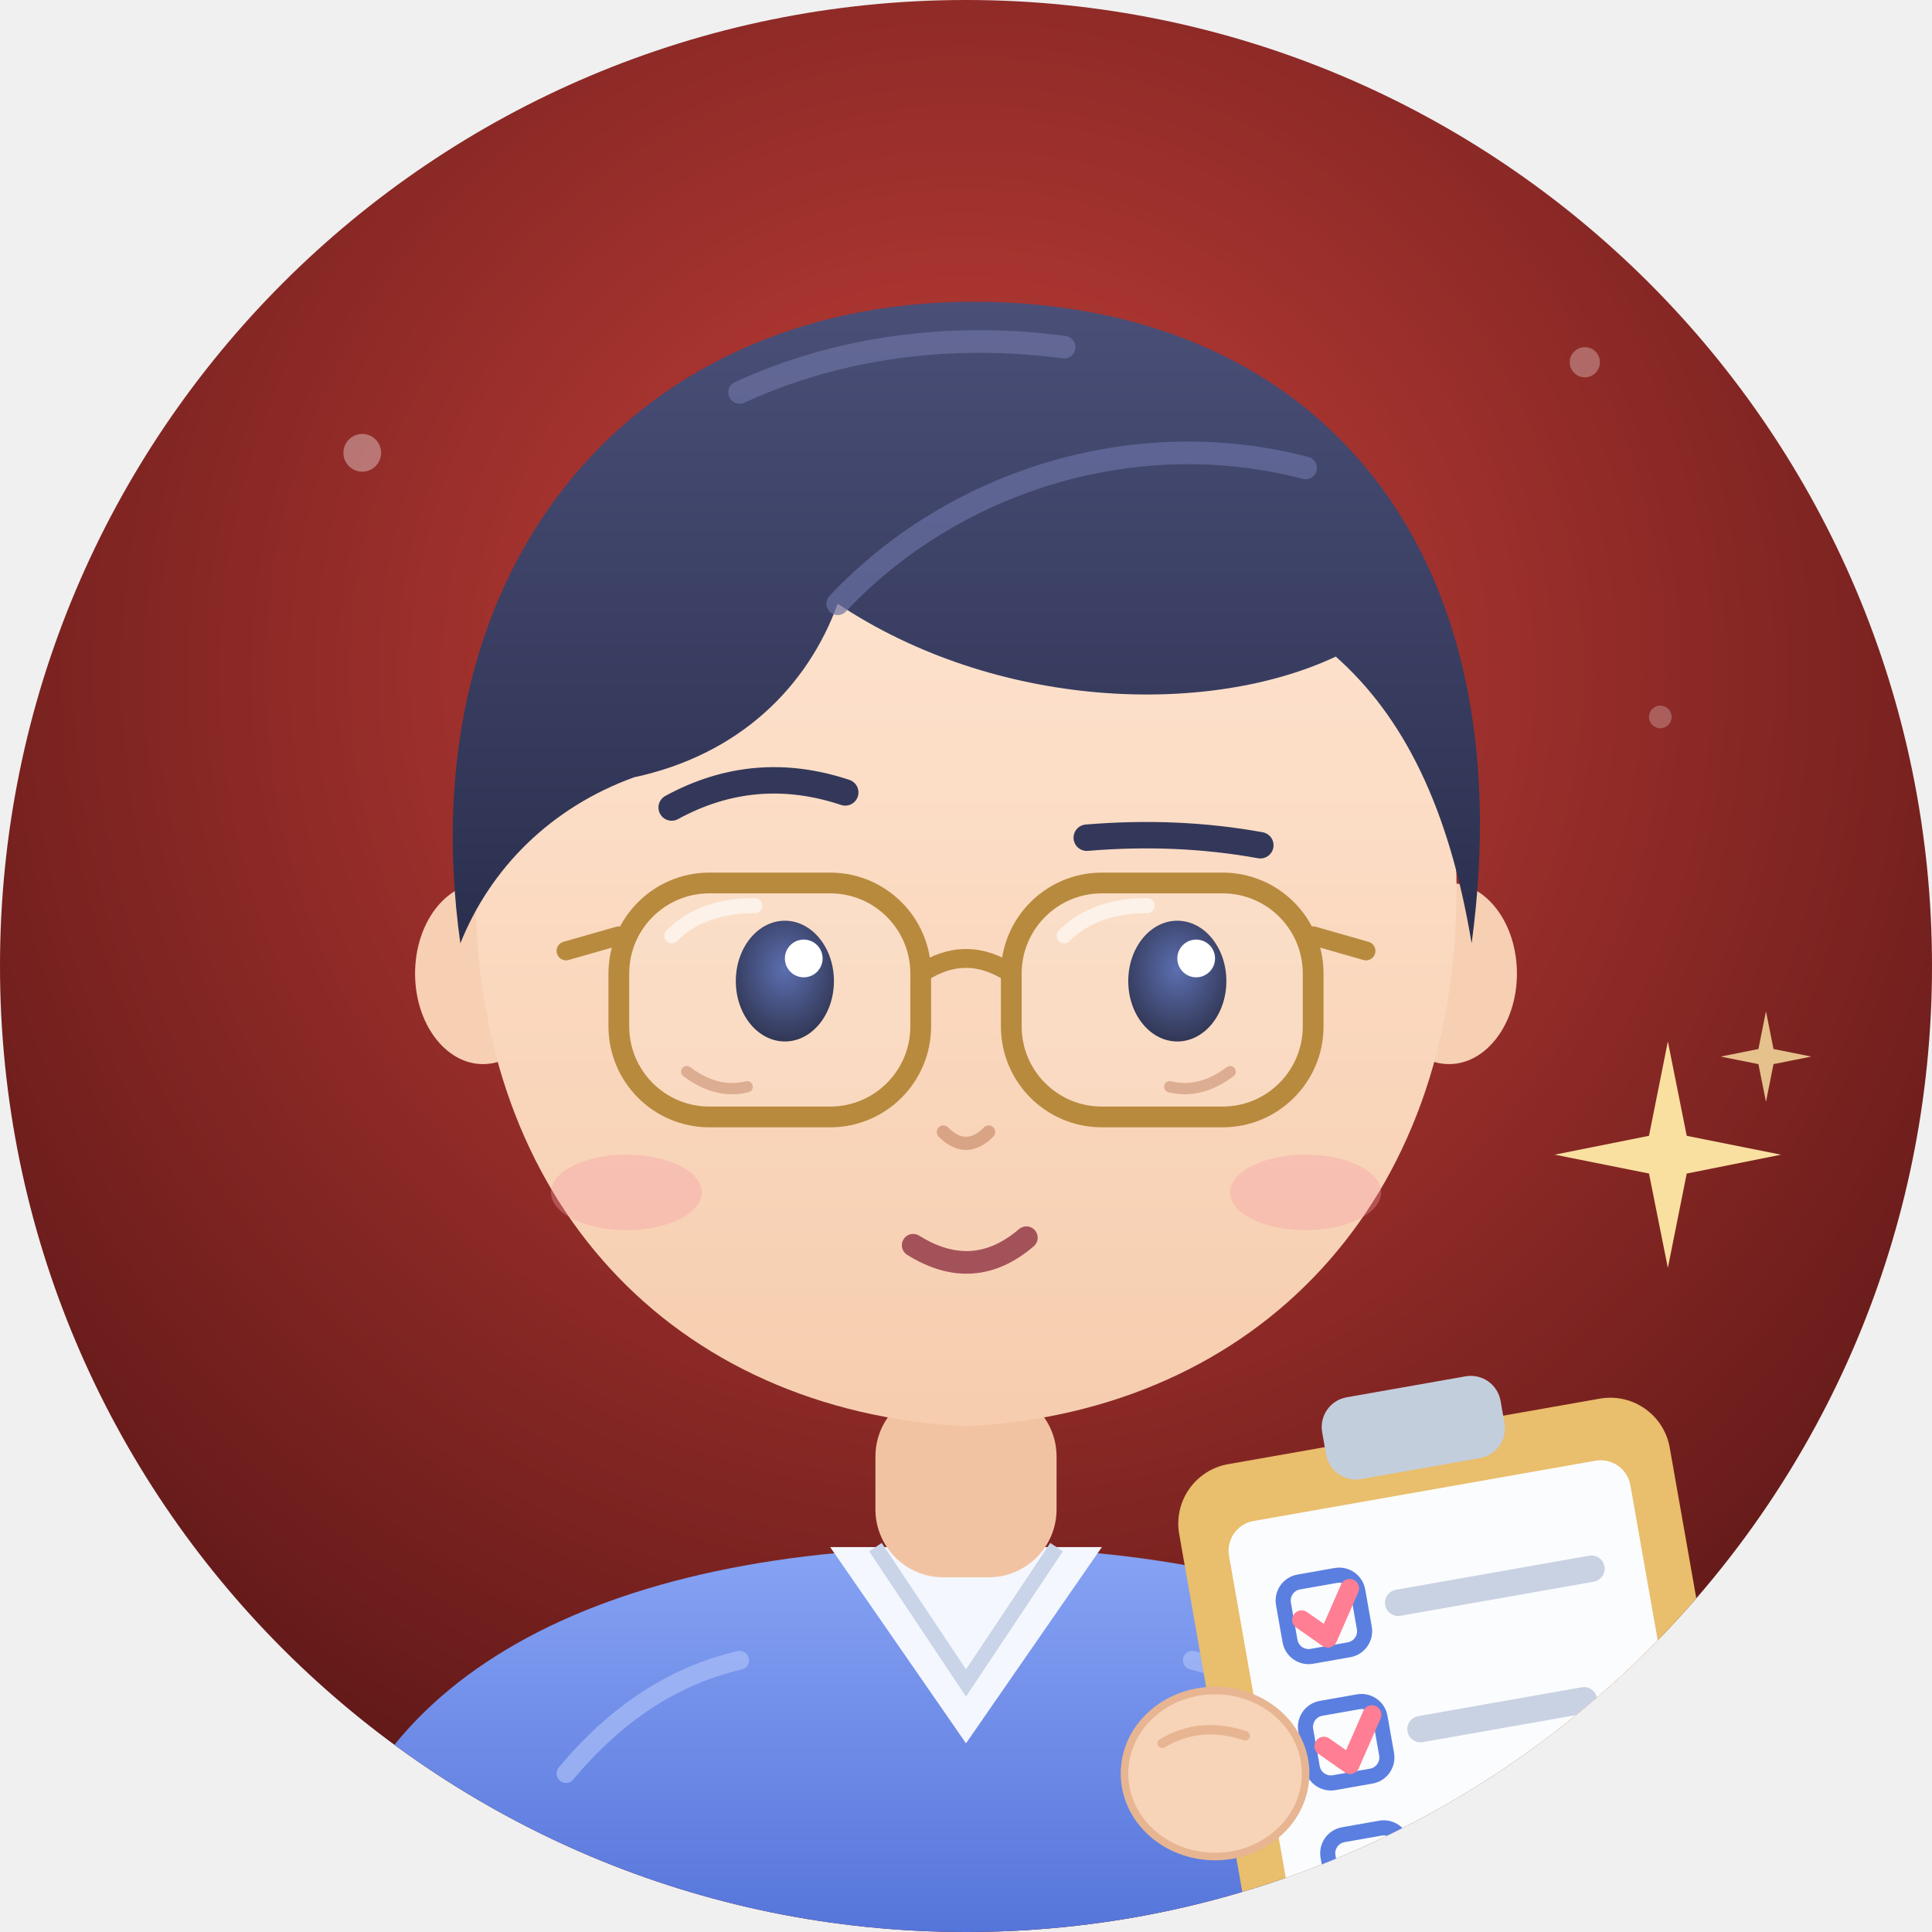
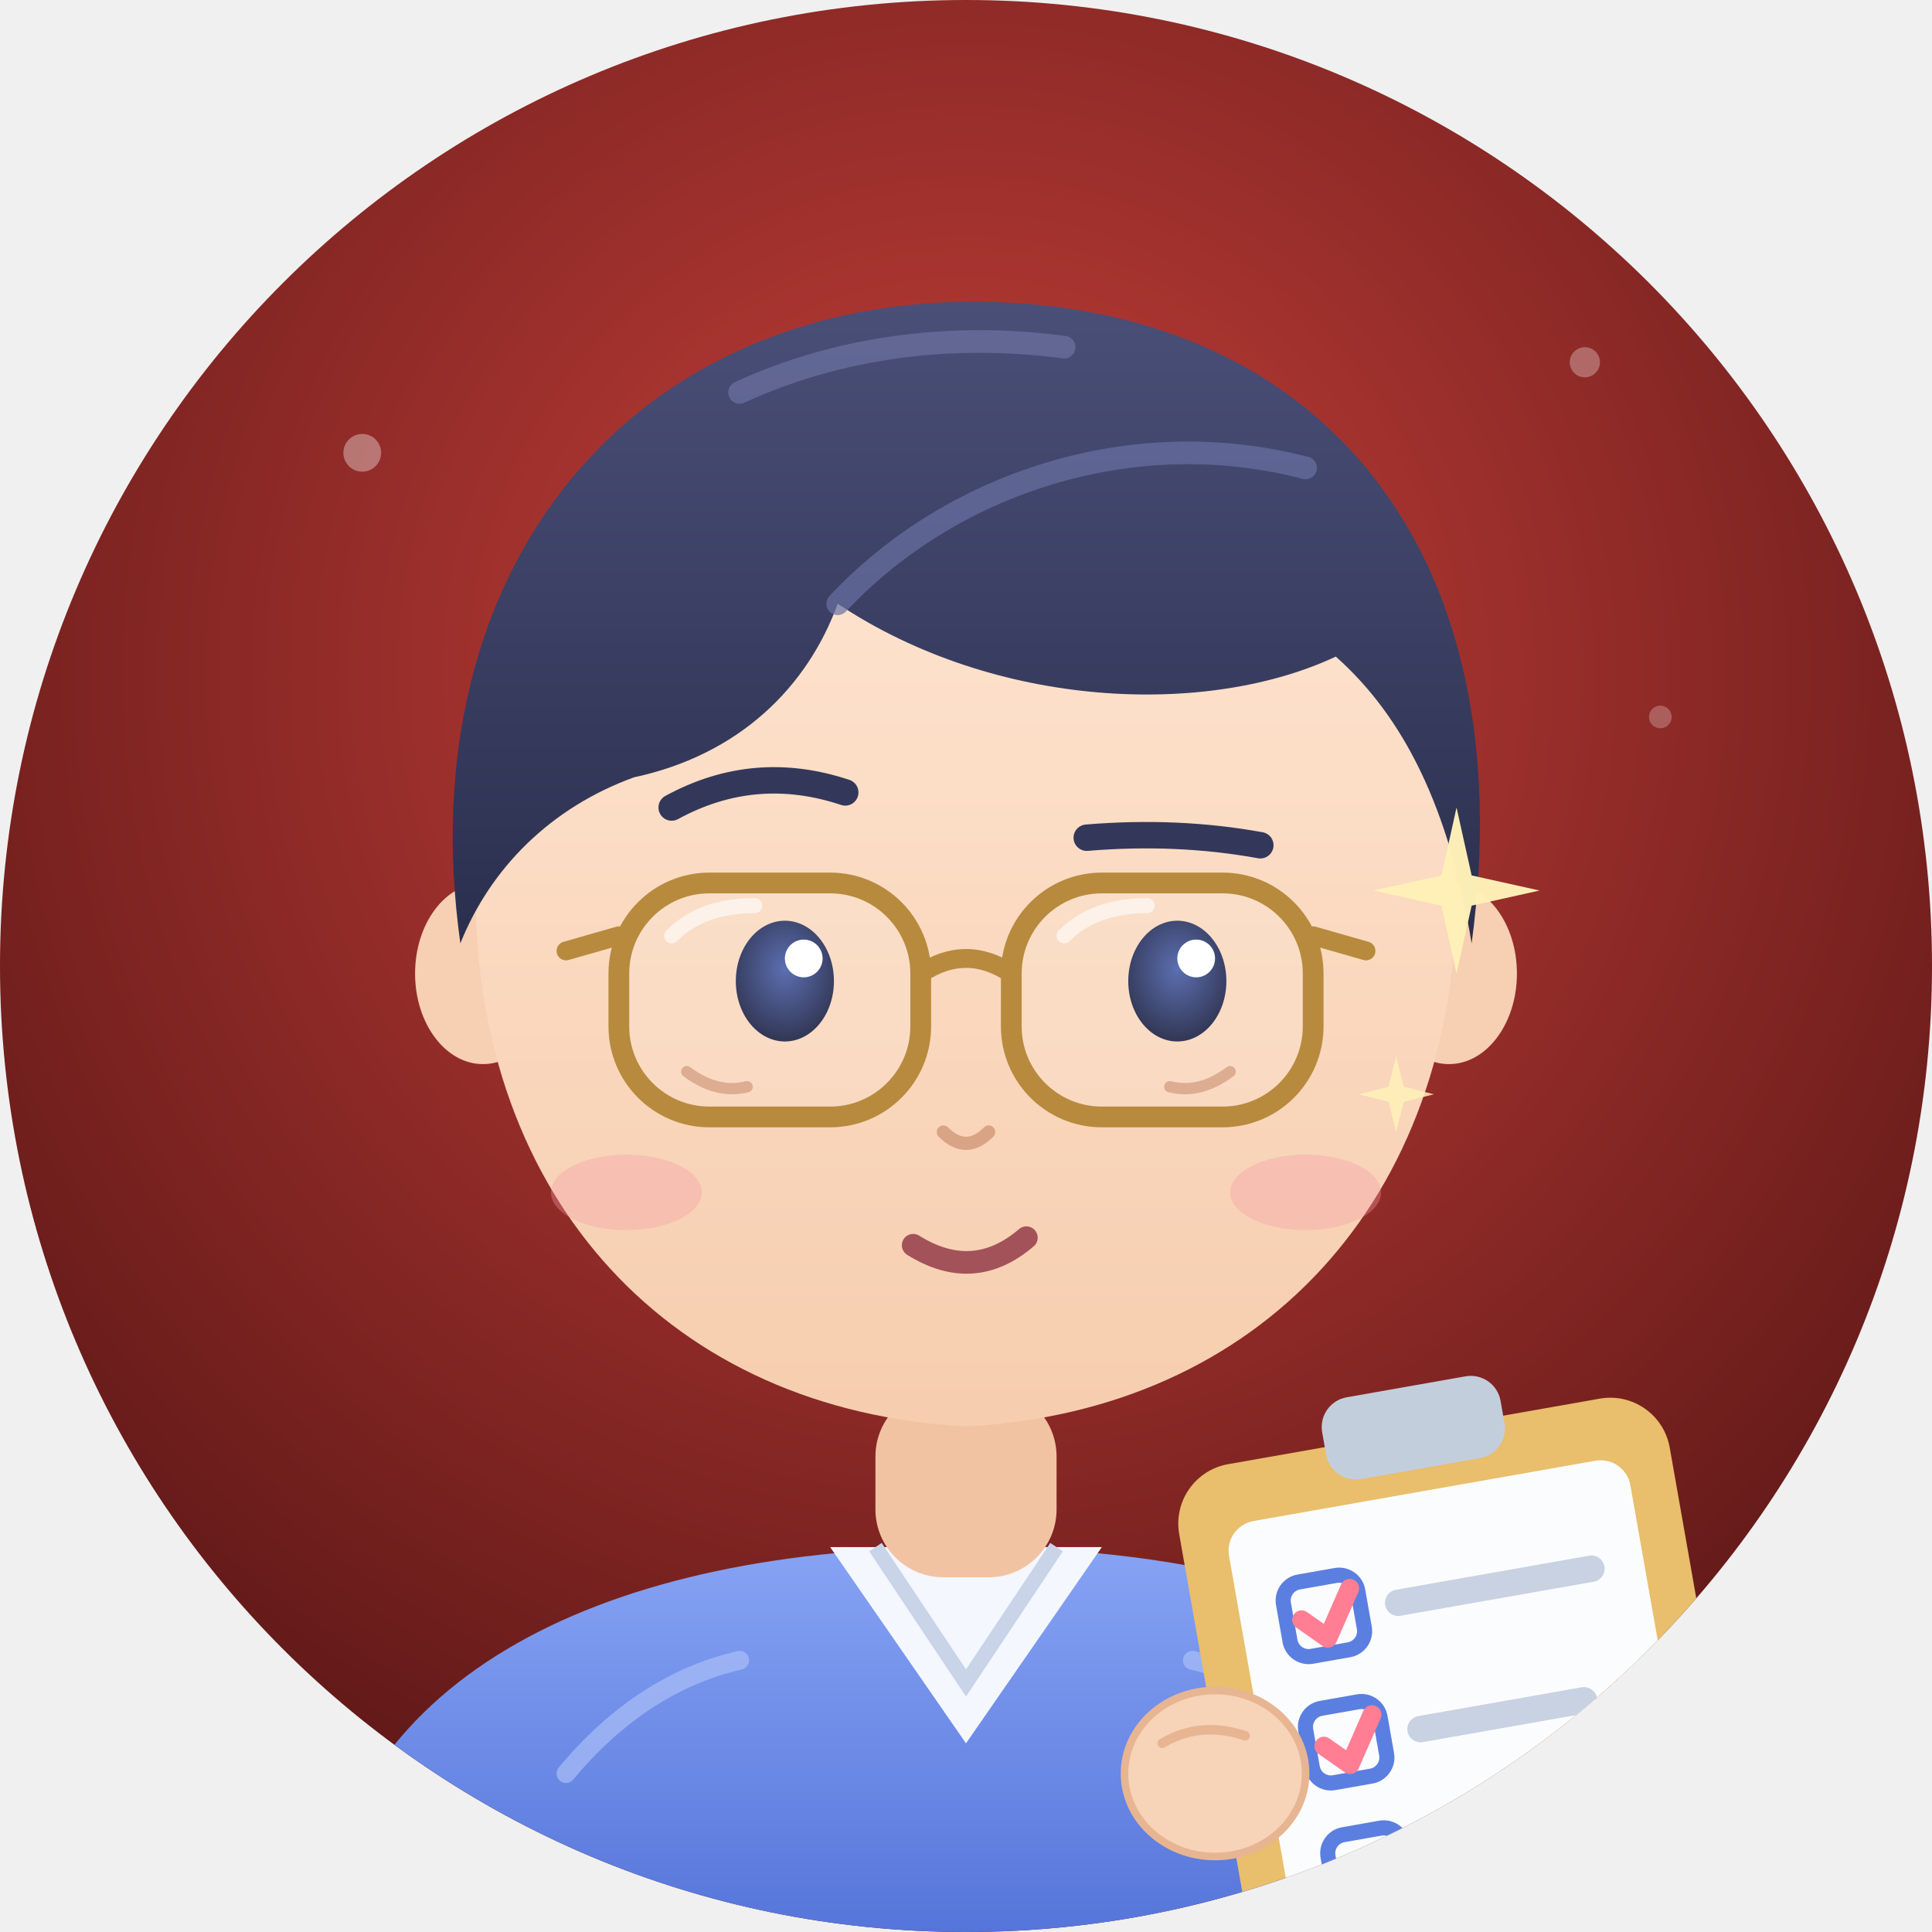
<svg xmlns="http://www.w3.org/2000/svg" viewBox="0 0 512 512" width="512" height="512">
  <defs>
    <radialGradient id="bg" cx="0.5" cy="0.35" r="0.75">
      <stop offset="0" stop-color="#C8403A" />
      <stop offset="1" stop-color="#4E1212" />
    </radialGradient>
    <linearGradient id="skin" x1="0" y1="0" x2="0" y2="1">
      <stop offset="0" stop-color="#FFE6D3" />
      <stop offset="1" stop-color="#F6CDAE" />
    </linearGradient>
    <linearGradient id="coat" x1="0" y1="0" x2="0" y2="1">
      <stop offset="0" stop-color="#86A3F4" />
      <stop offset="1" stop-color="#5675DA" />
    </linearGradient>
    <linearGradient id="hair" x1="0" y1="0" x2="0" y2="1">
      <stop offset="0" stop-color="#4A4F78" />
      <stop offset="1" stop-color="#2B2F4E" />
    </linearGradient>
    <radialGradient id="eye" cx="0.5" cy="0.4" r="0.6">
      <stop offset="0" stop-color="#4A5FA8" />
      <stop offset="1" stop-color="#1B2142" />
    </radialGradient>
    <clipPath id="circle">
      <circle cx="256" cy="256" r="256" />
    </clipPath>
  </defs>
  <g clip-path="url(#circle)">
    <rect width="512" height="512" fill="url(#bg)" />
    <circle cx="96" cy="120" r="5" fill="#FFFFFF" opacity="0.35" />
    <circle cx="420" cy="96" r="4" fill="#FFFFFF" opacity="0.3" />
    <circle cx="440" cy="190" r="3" fill="#FFFFFF" opacity="0.25" />
    <path d="M84,512 C92,444 160,410 256,410 C352,410 420,444 428,512 Z" fill="url(#coat)" />
    <path d="M220,410 L256,462 L292,410 Z" fill="#F4F7FD" />
    <path d="M232,410 L256,446 L280,410" fill="none" stroke="#C9D4E8" stroke-width="4" />
    <path d="M150,470 Q170,446 196,440 M362,470 Q342,446 316,440" fill="none" stroke="#A9BEF7" stroke-width="5" stroke-linecap="round" opacity="0.7" />
    <rect x="232" y="368" width="48" height="50" rx="18" fill="#F2C3A2" />
    <ellipse cx="128" cy="258" rx="18" ry="24" fill="#F7CFB2" />
    <ellipse cx="384" cy="258" rx="18" ry="24" fill="#F7CFB2" />
    <path d="M126,236 C126,150 186,112 256,112 C326,112 386,150 386,236 C386,318 334,374 256,378 C178,374 126,318 126,236 Z" fill="url(#skin)" />
    <path d="M122,250 C108,150 168,78 262,80 C350,82 404,146 390,250              C384,214 372,190 354,174              C320,190 264,188 222,160              C214,182 196,200 168,206              C146,214 130,230 122,250 Z" fill="url(#hair)" />
    <path d="M222,160 C252,128 300,112 346,124" fill="none" stroke="#6A71A3" stroke-width="6" stroke-linecap="round" opacity="0.7" />
    <path d="M196,104 C222,92 252,88 282,92" fill="none" stroke="#7B82B3" stroke-width="6" stroke-linecap="round" opacity="0.5" />
    <path d="M178,214 Q200,202 224,210" fill="none" stroke="#33385A" stroke-width="7" stroke-linecap="round" />
    <path d="M288,222 Q312,220 334,224" fill="none" stroke="#33385A" stroke-width="7" stroke-linecap="round" />
    <ellipse cx="208" cy="260" rx="13" ry="16" fill="url(#eye)" />
    <circle cx="213" cy="254" r="5" fill="#FFFFFF" />
    <ellipse cx="312" cy="260" rx="13" ry="16" fill="url(#eye)" />
    <circle cx="317" cy="254" r="5" fill="#FFFFFF" />
    <path d="M182,284 Q190,290 198,288 M326,284 Q318,290 310,288" fill="none" stroke="#D9A486" stroke-width="3" stroke-linecap="round" />
    <rect x="164" y="234" width="80" height="62" rx="24" fill="#FFFFFF" fill-opacity="0.10" stroke="#B88A3E" stroke-width="5.5" />
    <rect x="268" y="234" width="80" height="62" rx="24" fill="#FFFFFF" fill-opacity="0.10" stroke="#B88A3E" stroke-width="5.5" />
    <path d="M244,258 Q256,250 268,258" fill="none" stroke="#B88A3E" stroke-width="5" stroke-linecap="round" />
    <path d="M150,252 L164,248 M362,252 L348,248" stroke="#B88A3E" stroke-width="5" stroke-linecap="round" />
    <path d="M178,248 Q186,240 200,240" fill="none" stroke="#FFFFFF" stroke-opacity="0.6" stroke-width="4" stroke-linecap="round" />
    <path d="M282,248 Q290,240 304,240" fill="none" stroke="#FFFFFF" stroke-opacity="0.6" stroke-width="4" stroke-linecap="round" />
    <ellipse cx="166" cy="316" rx="20" ry="10" fill="#F59AA6" opacity="0.35" />
    <ellipse cx="346" cy="316" rx="20" ry="10" fill="#F59AA6" opacity="0.35" />
    <path d="M250,300 Q256,306 262,300" fill="none" stroke="#D9A486" stroke-width="3.5" stroke-linecap="round" />
    <path d="M242,330 Q258,340 272,328" fill="none" stroke="#A4525A" stroke-width="6" stroke-linecap="round" stroke-linejoin="round" />
    <g transform="translate(18 26) rotate(-10 372 440)">
      <rect x="306" y="352" width="132" height="168" rx="16" fill="#E9BE6C" />
      <rect x="318" y="368" width="108" height="142" rx="8" fill="#FBFCFE" />
      <rect x="348" y="340" width="48" height="22" rx="8" fill="#C3CEDD" />
      <g stroke-linecap="round" stroke-linejoin="round">
        <rect x="330" y="386" width="20" height="20" rx="5" fill="none" stroke="#5B7FE0" stroke-width="4" />
        <path d="M334,396 L340,402 L348,390" fill="none" stroke="#FF7E93" stroke-width="5" />
        <line x1="360" y1="396" x2="412" y2="396" stroke="#C9D2E2" stroke-width="7" />
        <rect x="330" y="420" width="20" height="20" rx="5" fill="none" stroke="#5B7FE0" stroke-width="4" />
        <path d="M334,430 L340,436 L348,424" fill="none" stroke="#FF7E93" stroke-width="5" />
        <line x1="360" y1="430" x2="404" y2="430" stroke="#C9D2E2" stroke-width="7" />
        <rect x="330" y="454" width="20" height="20" rx="5" fill="none" stroke="#5B7FE0" stroke-width="4" />
        <line x1="360" y1="464" x2="408" y2="464" stroke="#C9D2E2" stroke-width="7" />
      </g>
    </g>
    <ellipse cx="322" cy="470" rx="24" ry="22" fill="#F7D3B8" stroke="#E7B592" stroke-width="2" />
    <path d="M308,462 Q318,456 330,460" fill="none" stroke="#E7B592" stroke-width="2.5" stroke-linecap="round" />
-     <path d="M442,276 L447,301 L472,306 L447,311 L442,336 L437,311 L412,306 L437,301 Z" fill="#FFE9A6" opacity="0.95" />
-     <path d="M468,268 L470,278 L480,280 L470,282 L468,292 L466,282 L456,280 L466,278 Z" fill="#FFE9A6" opacity="0.8" />
+     <path d="M386,214 L390,232 L408,236 L390,240 L386,258 L382,240 L364,236 L382,232 Z" fill="#FFF1B8" opacity="0.98" />
+     <path d="M370,280 L372,288 L380,290 L372,292 L370,300 L368,292 L360,290 L368,288 Z" fill="#FFF1B8" opacity="0.85" />
  </g>
</svg>
